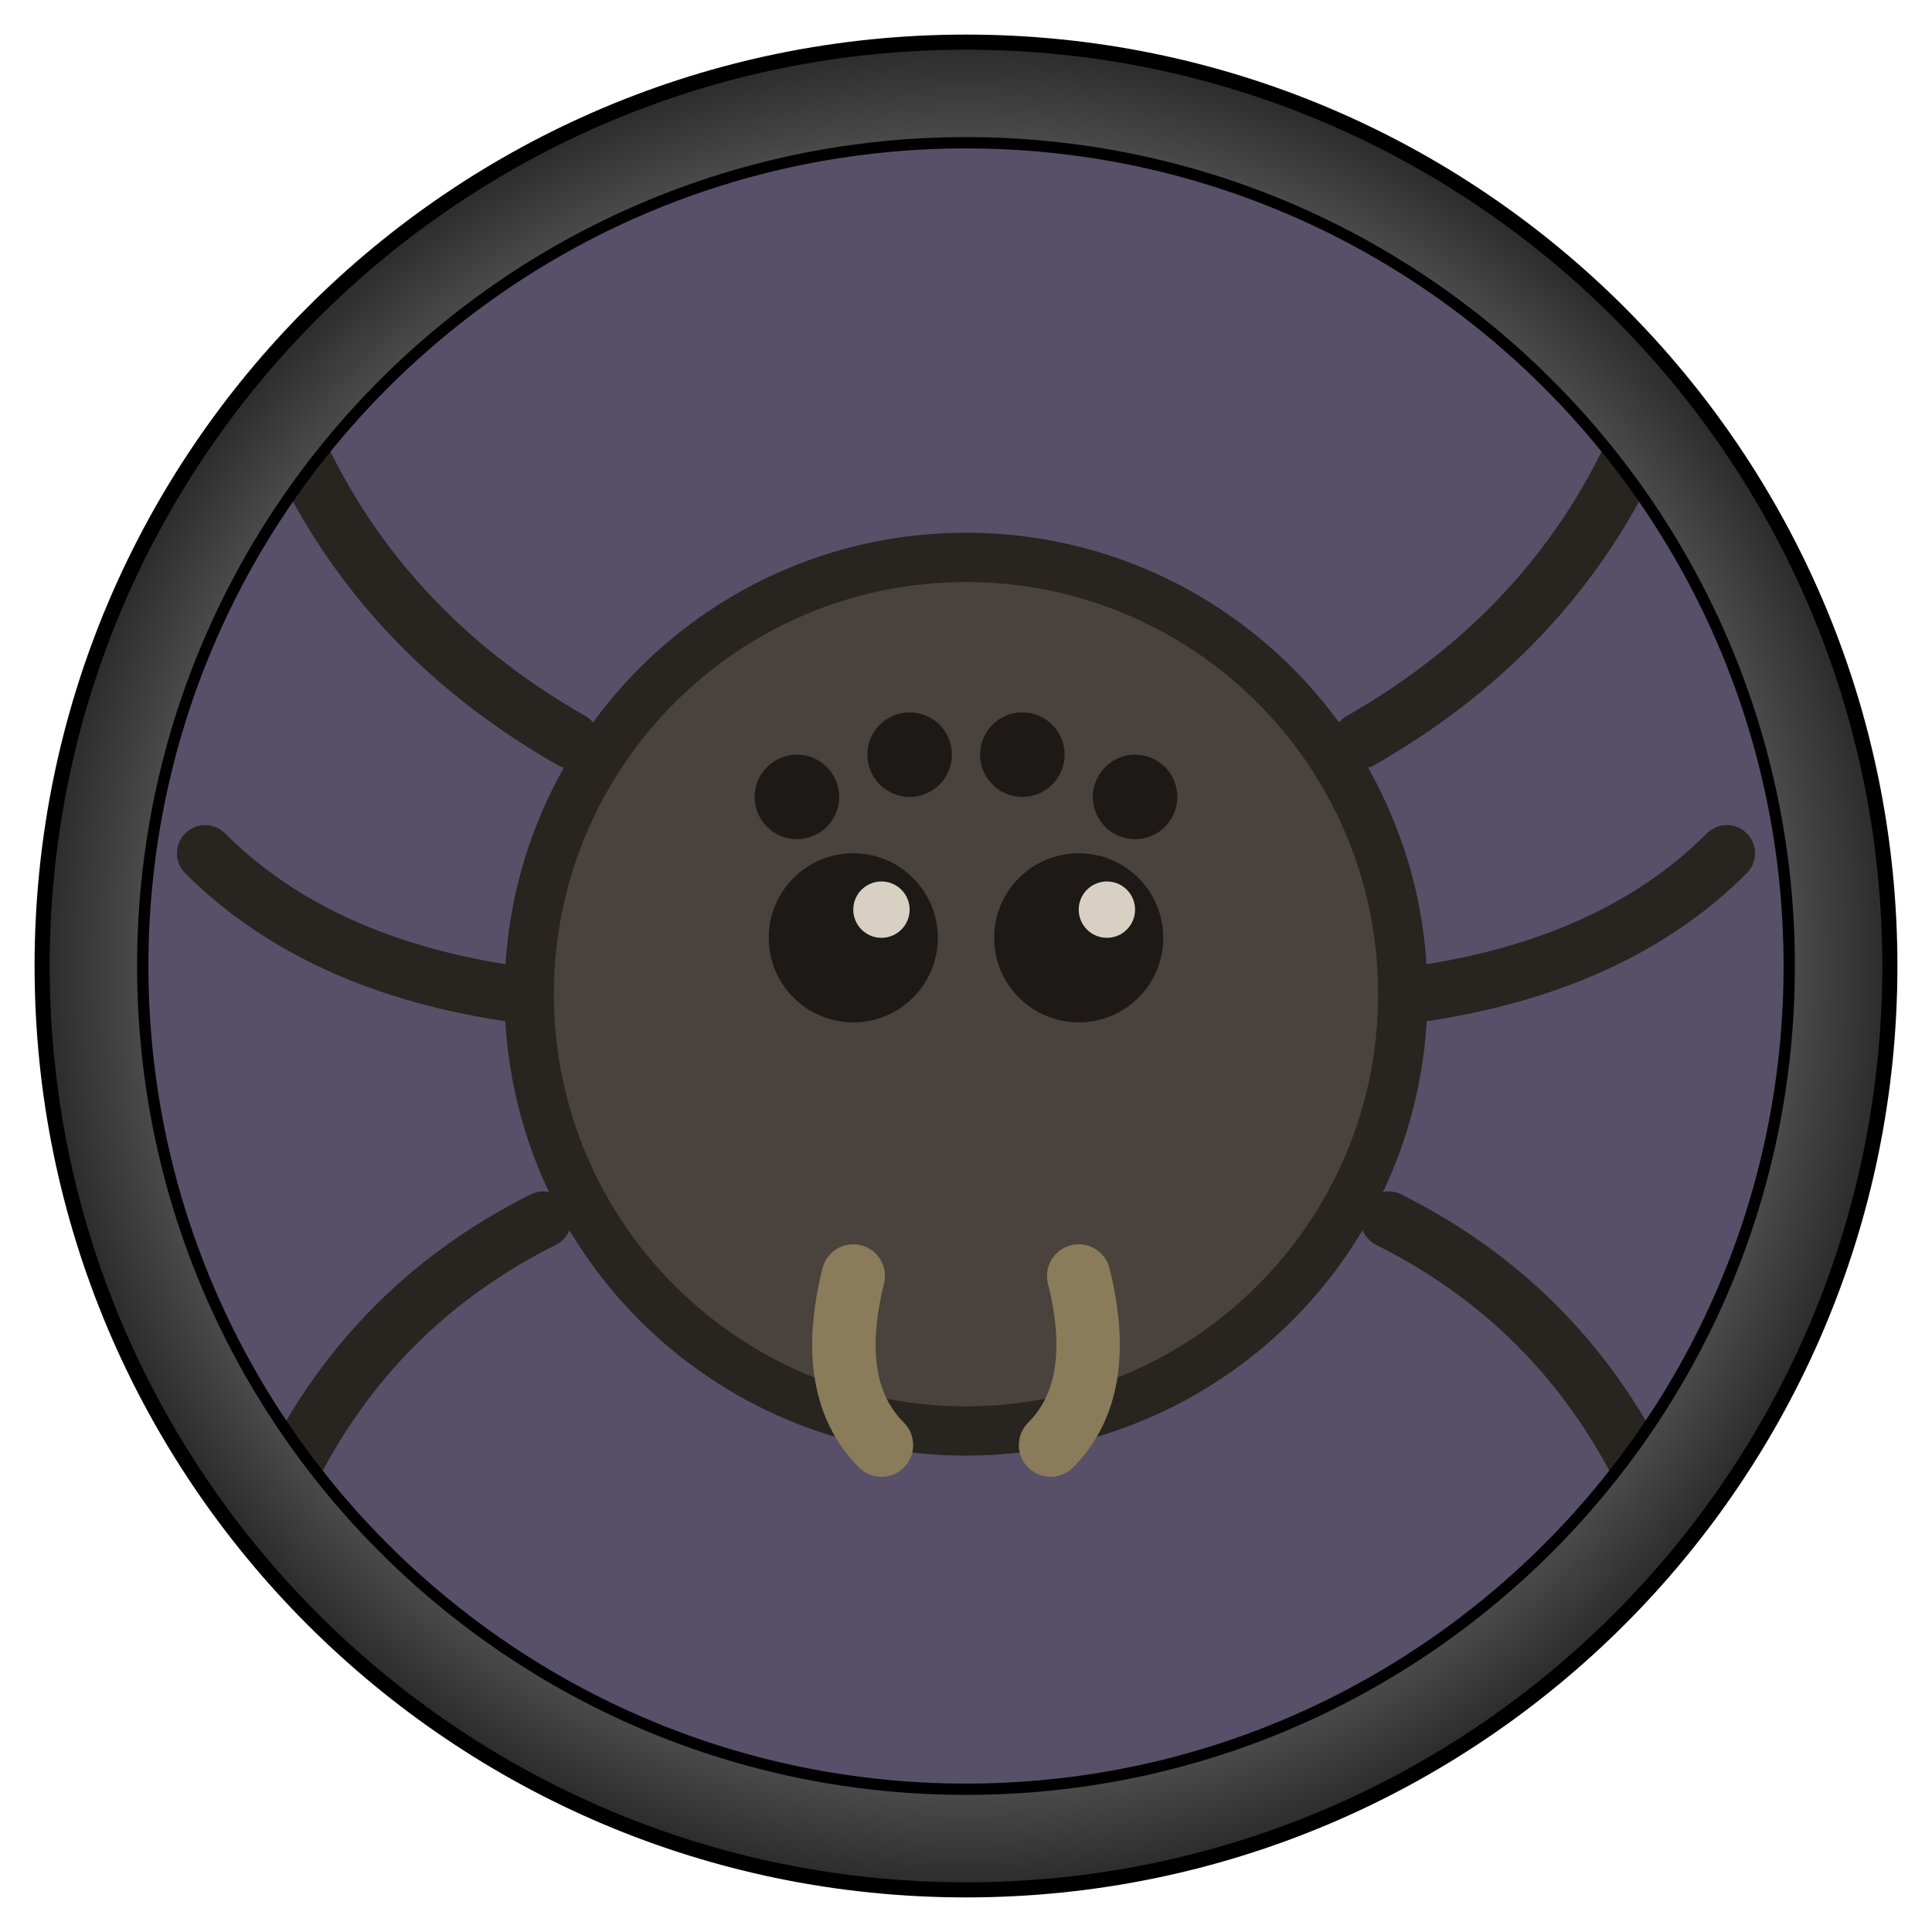
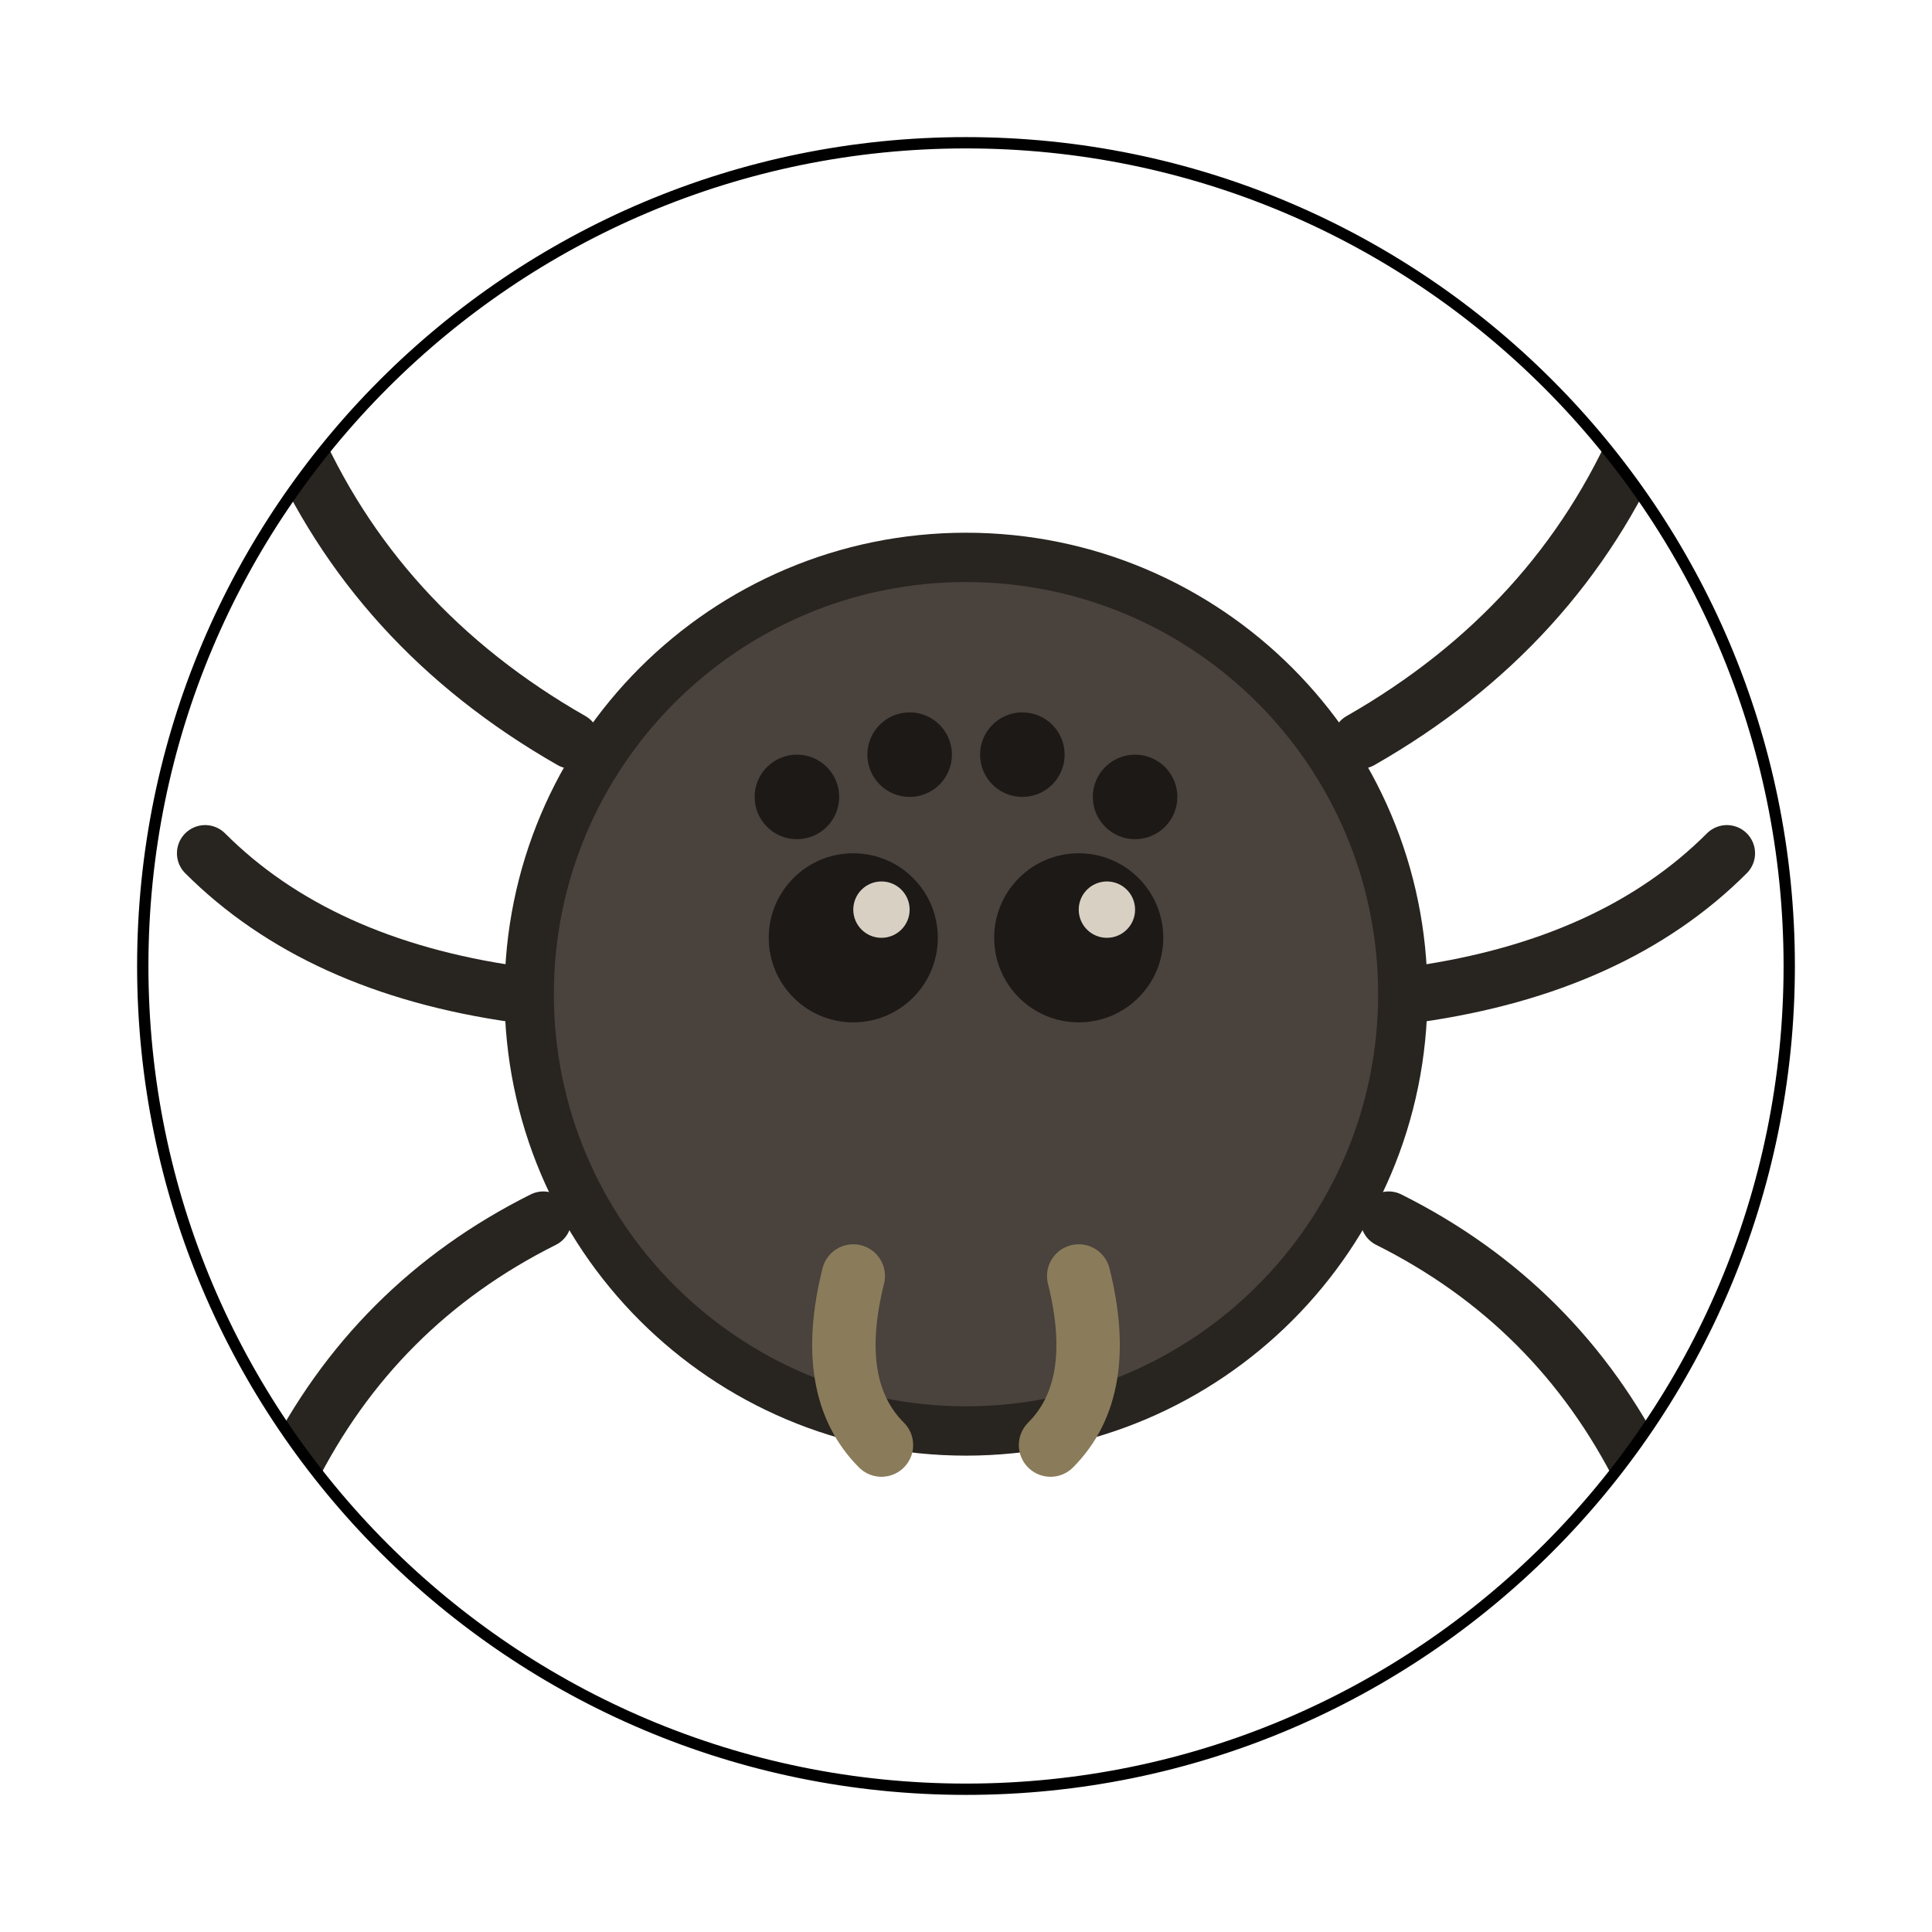
<svg xmlns="http://www.w3.org/2000/svg" width="100%" height="100%" viewBox="0 0 512 512" version="1.1" xml:space="preserve" style="fill-rule:evenodd;clip-rule:evenodd;stroke-linecap:round;stroke-linejoin:round;stroke-miterlimit:1.5;">
  <g transform="matrix(1.164025,0,0,1.164025,-57.51083,-54.01875)">
-     <circle cx="269.333" cy="266.333" r="210.333" style="fill:url(#_Radial1);stroke:black;stroke-width:3.44px;" />
  </g>
  <g transform="matrix(1.037243,0,0,1.037243,-23.36399,-20.25227)">
-     <circle cx="269.333" cy="266.333" r="210.333" style="fill:rgb(88,80,105);" />
    <clipPath id="_clip2">
      <circle cx="269.333" cy="266.333" r="210.333" />
    </clipPath>
    <g clip-path="url(#_clip2)">
      <g transform="matrix(3.6,0,0,3.6,269.3333,266.3333)">
        <g transform="matrix(1,0,0,1,-50,-50)">
          <g stroke="#28241f" stroke-width="4" stroke-linecap="round" fill="none">
            <path d="M 22 34 Q 8 26 2 12" />
            <path d="M 18 52 Q 4 50 -4 42" />
            <path d="M 20 68 Q 8 74 2 86" />
            <path d="M 78 34 Q 92 26 98 12" />
            <path d="M 82 52 Q 96 50 104 42" />
            <path d="M 80 68 Q 92 74 98 86" />
          </g>
          <circle cx="50" cy="52" r="31" fill="#4a423d" stroke="#28241f" stroke-width="3.5" />
          <circle cx="38" cy="38" r="3" fill="#1c1916" />
          <circle cx="46" cy="35" r="3" fill="#1c1916" />
          <circle cx="54" cy="35" r="3" fill="#1c1916" />
          <circle cx="62" cy="38" r="3" fill="#1c1916" />
          <circle cx="42" cy="48" r="6" fill="#1c1916" />
          <circle cx="58" cy="48" r="6" fill="#1c1916" />
          <circle cx="44" cy="46" r="2" fill="#d9d0c4" />
          <circle cx="60" cy="46" r="2" fill="#d9d0c4" />
          <path d="M 42 72 Q 40 80 44 84 M 58 72 Q 60 80 56 84" fill="none" stroke="#8a7c5a" stroke-width="4.5" stroke-linecap="round" />
        </g>
      </g>
    </g>
    <circle cx="269.333" cy="266.333" r="210.333" style="fill:none;stroke:black;stroke-width:2.89px;" />
  </g>
  <defs>
    <radialGradient id="_Radial1" cx="0" cy="0" r="1" gradientUnits="userSpaceOnUse" gradientTransform="matrix(0,210.3333,-210.3333,0,269.3333,266.3333)">
      <stop offset="0" style="stop-color:white;stop-opacity:1" />
      <stop offset="0.48" style="stop-color:rgb(198,198,198);stop-opacity:1" />
      <stop offset="1" style="stop-color:rgb(44,44,44);stop-opacity:1" />
    </radialGradient>
  </defs>
</svg>
